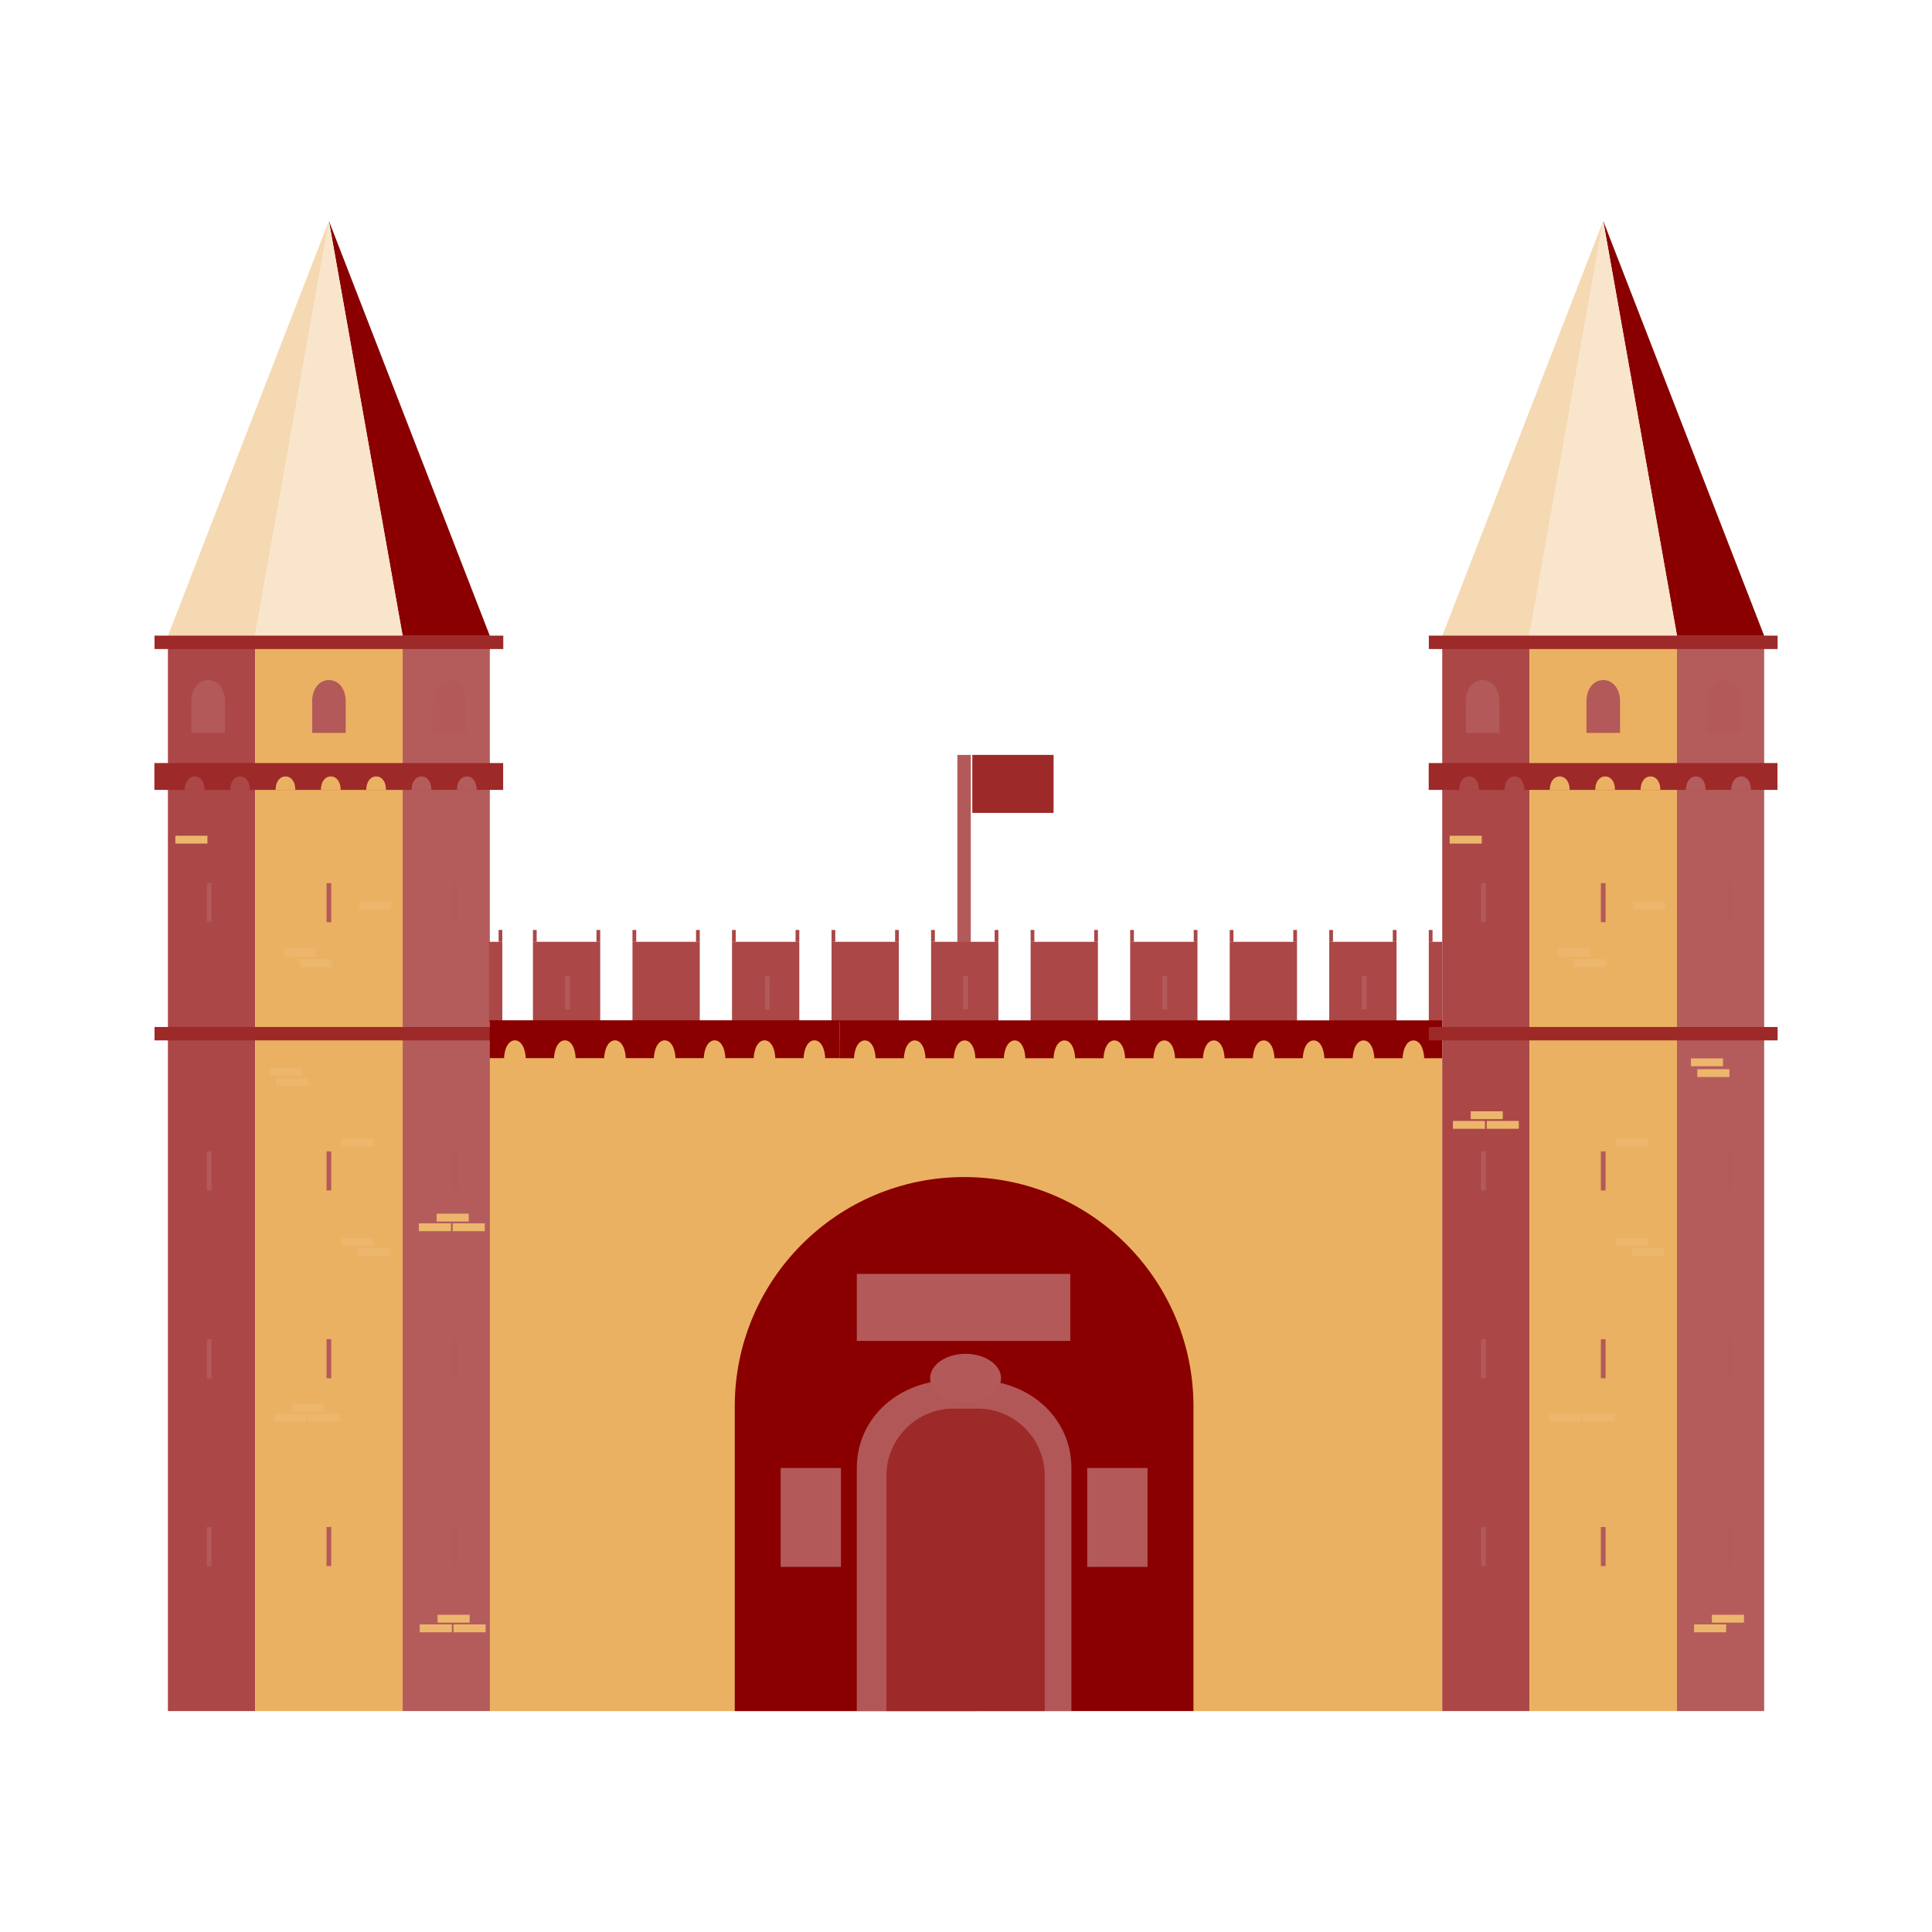
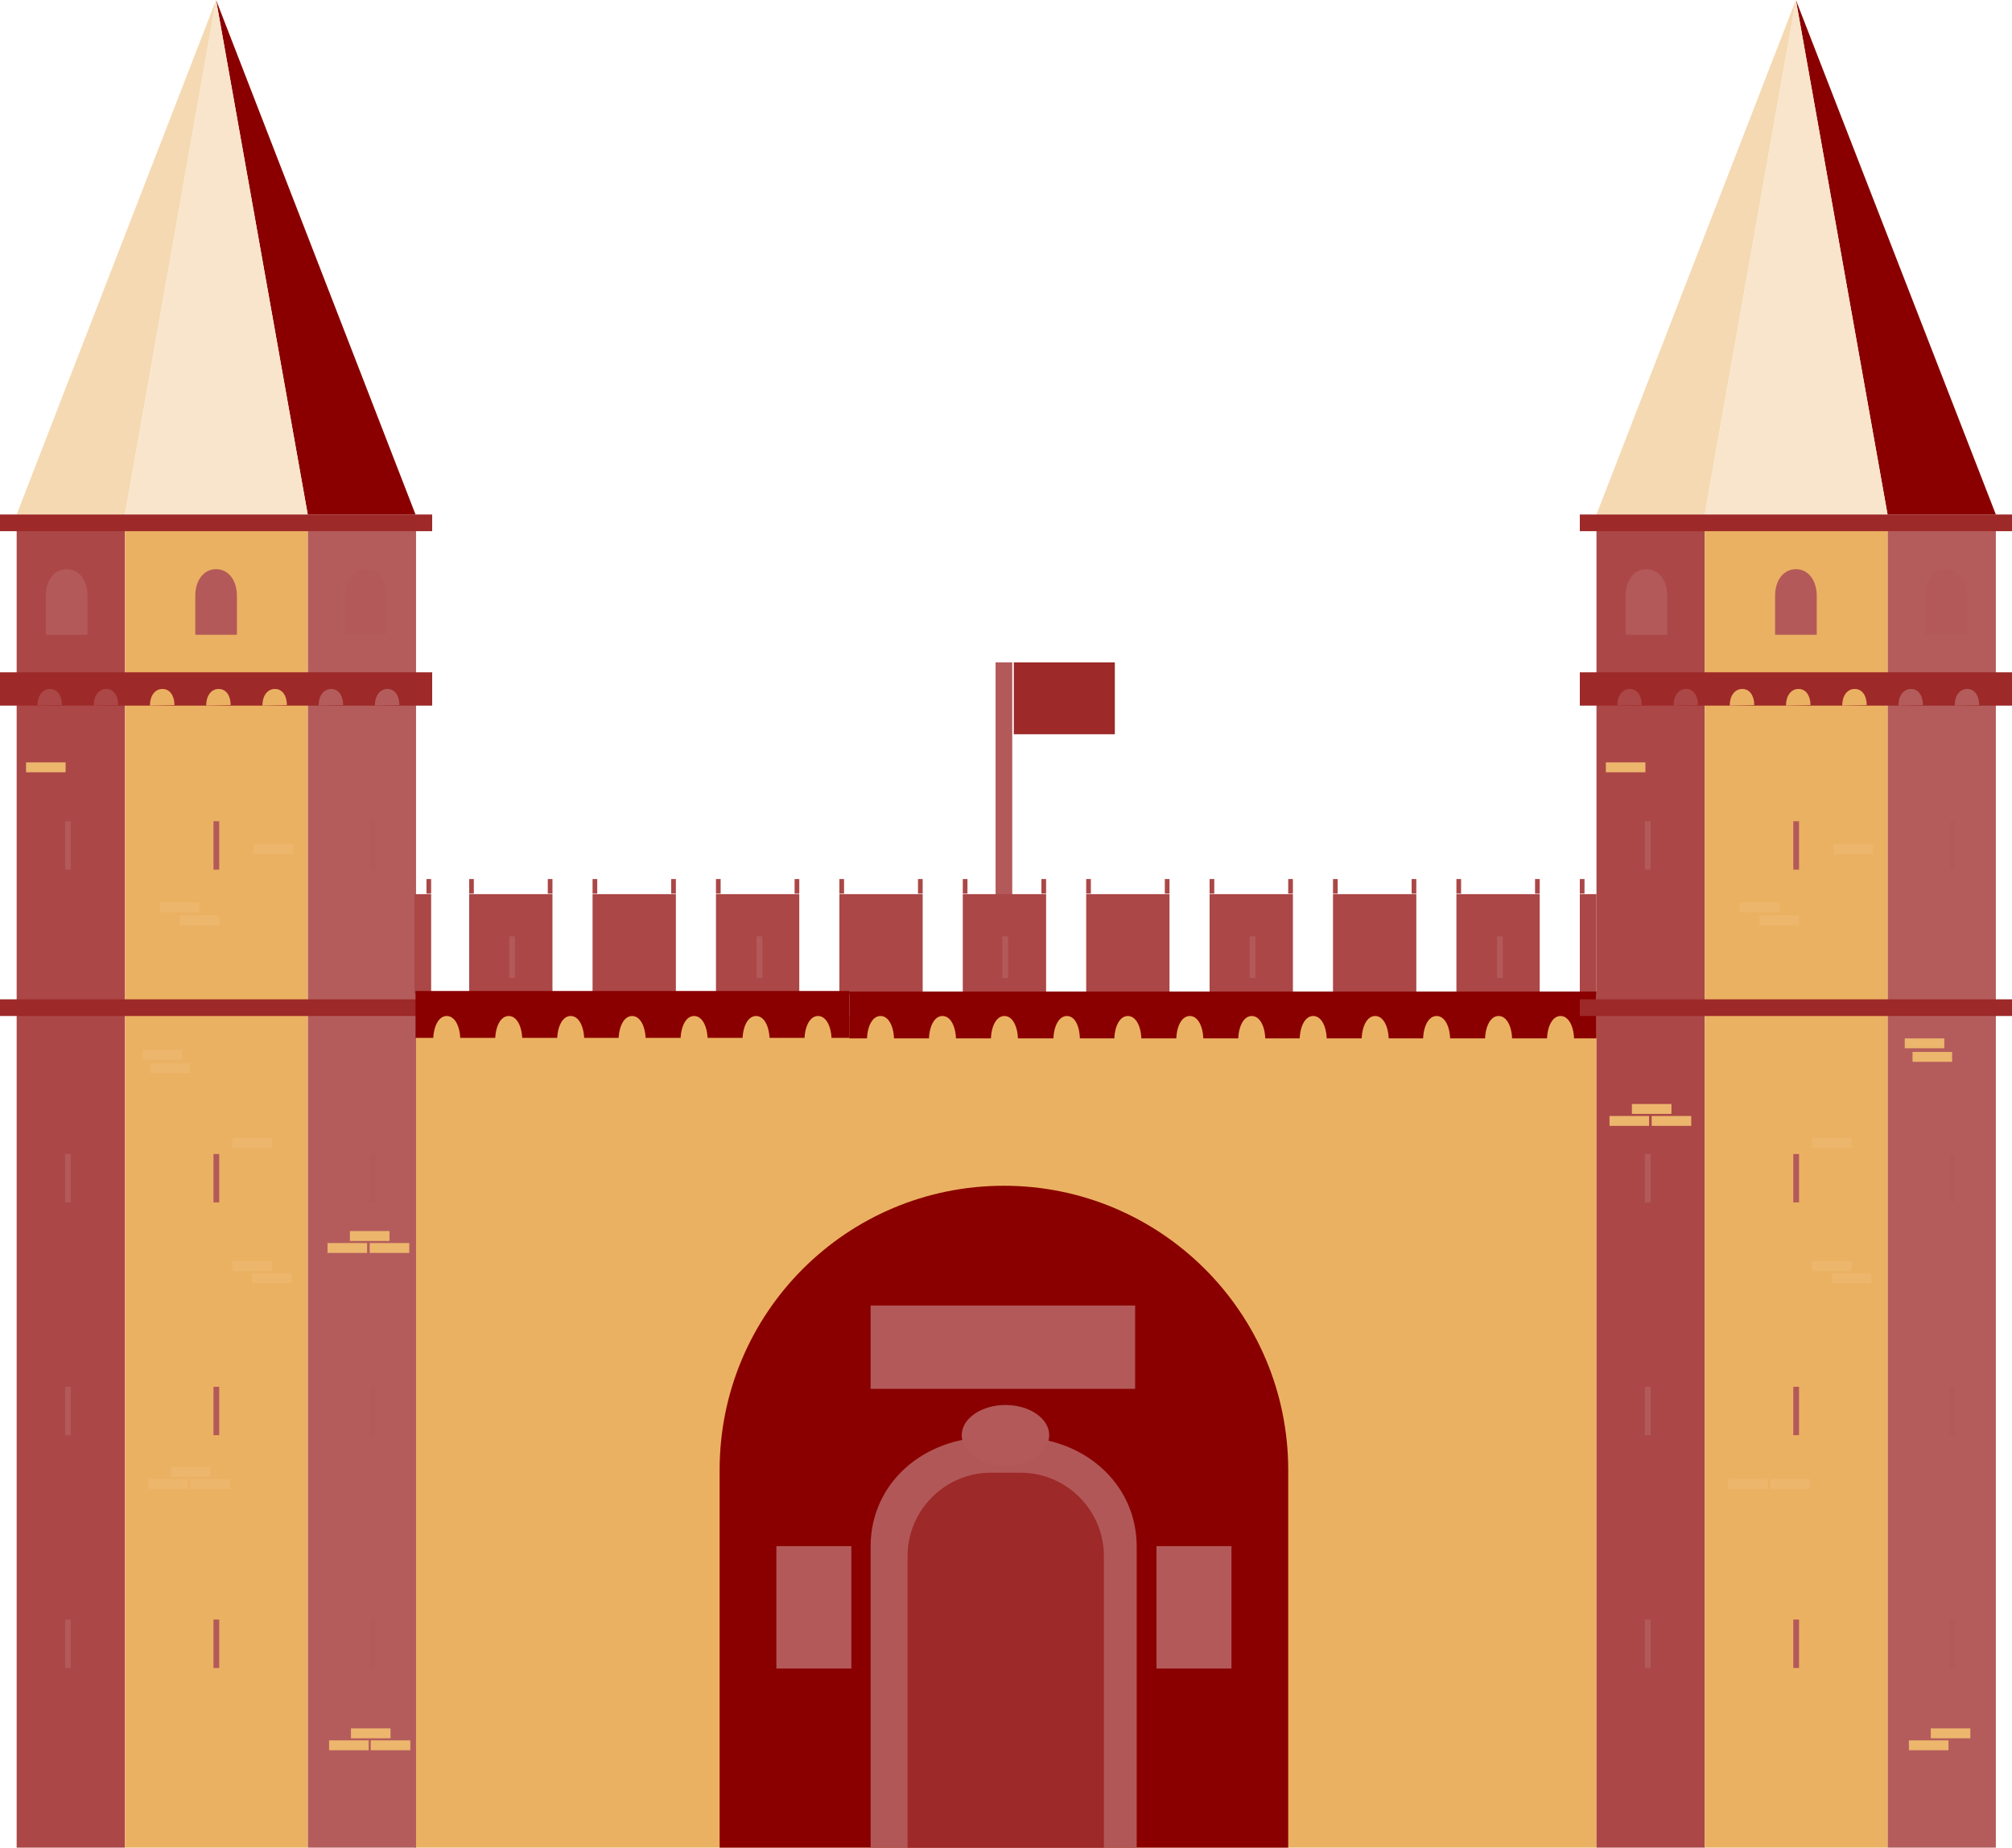
- <svg xmlns="http://www.w3.org/2000/svg" id="Layer_1" data-name="Layer 1" viewBox="0 0 460 460">
-   <defs>
-     <style>.cls-1{fill:#b35959;}.cls-2{fill:#ebb162;}.cls-3{fill:#ab4747;}.cls-4{fill:#b45c5c;}.cls-5{fill:#9d2929;}.cls-6{fill:#f5d9b2;}.cls-7{fill:#8a0000;}.cls-8{fill:#f8e5cb;}.cls-9{fill:#b25757;}.cls-10{fill:#ecb66d;}</style>
-   </defs>
-   <rect class="cls-1" x="227.95" y="179.74" width="3.19" height="56.69" />
-   <rect class="cls-2" x="116.41" y="247.72" width="226.99" height="159.69" />
-   <rect class="cls-3" x="39.98" y="151.9" width="20.76" height="255.5" />
-   <rect class="cls-4" x="95.87" y="151.9" width="20.76" height="255.5" />
-   <rect class="cls-2" x="60.74" y="151.9" width="35.13" height="255.5" />
-   <rect class="cls-5" x="36.79" y="244.52" width="83.04" height="3.19" />
-   <polygon class="cls-6" points="39.98 151.4 78.31 52.59 60.74 151.4 39.98 151.4" />
-   <polygon class="cls-7" points="116.63 151.4 78.31 52.59 95.87 151.4 116.63 151.4" />
-   <polygon class="cls-8" points="60.74 151.4 95.87 151.4 78.31 52.59 60.74 151.4" />
-   <rect class="cls-5" x="36.79" y="151.34" width="83.04" height="3.19" />
-   <path class="cls-1" d="M74.32,174.51V167c0-2.8,1.54-5.08,4-5.08s4,2.28,4,5.08v7.5Z" />
-   <path class="cls-1" d="M103.06,174.51V167c0-2.8,1.54-5.08,4-5.08s4,2.28,4,5.08v7.5Z" />
-   <rect class="cls-5" x="36.76" y="181.68" width="83.04" height="6.39" />
-   <path class="cls-3" d="M48.72,188v.06H44V188c0-1.72.89-3.13,2.36-3.13S48.72,186.28,48.72,188Z" />
-   <path class="cls-3" d="M59.51,188v.06H54.82V188c0-1.72.89-3.13,2.36-3.13S59.51,186.28,59.51,188Z" />
-   <path class="cls-2" d="M70.31,188v.06H65.62V188c0-1.72.89-3.13,2.36-3.13S70.31,186.28,70.31,188Z" />
-   <path class="cls-2" d="M81.11,188v.06H76.41V188c0-1.72.89-3.13,2.36-3.13S81.11,186.28,81.11,188Z" />
-   <path class="cls-2" d="M91.9,188v.06H87.21V188c0-1.72.89-3.13,2.36-3.13S91.9,186.28,91.9,188Z" />
-   <path class="cls-4" d="M102.7,188v.06H98V188c0-1.72.89-3.13,2.36-3.13S102.7,186.28,102.7,188Z" />
-   <path class="cls-4" d="M113.49,188v.06H108.8V188c0-1.72.89-3.13,2.36-3.13S113.49,186.28,113.49,188Z" />
-   <path class="cls-1" d="M45.57,174.51V167c0-2.8,1.54-5.08,4-5.08s4,2.28,4,5.08v7.5Z" />
-   <rect class="cls-1" x="107.78" y="210.27" width="1.12" height="9.3" />
-   <rect class="cls-1" x="77.75" y="210.27" width="1.12" height="9.3" />
-   <rect class="cls-1" x="49.24" y="210.27" width="1.12" height="9.3" />
-   <rect class="cls-1" x="107.78" y="274.14" width="1.12" height="9.3" />
-   <rect class="cls-1" x="77.75" y="274.14" width="1.12" height="9.3" />
-   <rect class="cls-1" x="49.24" y="274.14" width="1.12" height="9.3" />
-   <rect class="cls-1" x="107.78" y="318.86" width="1.12" height="9.3" />
-   <rect class="cls-1" x="77.75" y="318.86" width="1.12" height="9.3" />
-   <rect class="cls-1" x="49.24" y="318.86" width="1.12" height="9.3" />
-   <rect class="cls-1" x="107.78" y="363.57" width="1.12" height="9.3" />
-   <rect class="cls-1" x="77.75" y="363.57" width="1.12" height="9.3" />
-   <rect class="cls-1" x="49.24" y="363.57" width="1.12" height="9.3" />
-   <rect class="cls-3" x="116.4" y="224.24" width="3.2" height="19.16" />
-   <rect class="cls-3" x="126.89" y="224.24" width="16.02" height="19.16" />
-   <rect class="cls-3" x="150.59" y="224.24" width="16.02" height="19.16" />
-   <rect class="cls-3" x="174.29" y="224.24" width="16.02" height="19.16" />
-   <rect class="cls-3" x="197.99" y="224.24" width="16.02" height="19.16" />
-   <rect class="cls-3" x="221.69" y="224.24" width="16.02" height="19.16" />
-   <rect class="cls-3" x="245.39" y="224.24" width="16.02" height="19.16" />
-   <rect class="cls-3" x="269.09" y="224.24" width="16.02" height="19.16" />
-   <rect class="cls-3" x="292.79" y="224.24" width="16.02" height="19.16" />
-   <rect class="cls-3" x="316.49" y="224.24" width="16.02" height="19.16" />
-   <rect class="cls-3" x="340.19" y="224.24" width="3.2" height="19.16" />
-   <rect class="cls-3" x="126.89" y="221.42" width="0.89" height="2.83" />
-   <rect class="cls-3" x="118.71" y="221.41" width="0.89" height="2.83" />
-   <rect class="cls-3" x="142.02" y="221.42" width="0.89" height="2.83" />
-   <rect class="cls-3" x="150.59" y="221.42" width="0.89" height="2.83" />
-   <rect class="cls-3" x="165.72" y="221.42" width="0.89" height="2.83" />
-   <rect class="cls-3" x="174.29" y="221.42" width="0.89" height="2.83" />
-   <rect class="cls-3" x="189.42" y="221.42" width="0.89" height="2.83" />
-   <rect class="cls-3" x="197.99" y="221.42" width="0.89" height="2.83" />
-   <rect class="cls-3" x="213.12" y="221.42" width="0.89" height="2.83" />
-   <rect class="cls-3" x="221.69" y="221.42" width="0.89" height="2.83" />
-   <rect class="cls-3" x="236.82" y="221.42" width="0.89" height="2.83" />
-   <rect class="cls-3" x="245.39" y="221.42" width="0.89" height="2.83" />
-   <rect class="cls-3" x="260.52" y="221.42" width="0.89" height="2.83" />
-   <rect class="cls-3" x="269.09" y="221.42" width="0.89" height="2.83" />
-   <rect class="cls-3" x="284.22" y="221.42" width="0.89" height="2.83" />
-   <rect class="cls-3" x="292.79" y="221.42" width="0.89" height="2.83" />
-   <rect class="cls-3" x="307.92" y="221.42" width="0.89" height="2.83" />
-   <rect class="cls-3" x="316.49" y="221.42" width="0.89" height="2.83" />
-   <rect class="cls-3" x="331.62" y="221.42" width="0.89" height="2.83" />
-   <rect class="cls-3" x="340.19" y="221.42" width="0.89" height="2.83" />
-   <rect class="cls-7" x="116.61" y="242.92" width="83.3" height="9.02" />
-   <path class="cls-2" d="M125.19,252.38v.1H120v-.1c0-2.58,1-4.68,2.6-4.68S125.19,249.8,125.19,252.38Z" />
-   <path class="cls-2" d="M137.07,252.38v.1h-5.17v-.1c0-2.58,1-4.68,2.6-4.68S137.07,249.8,137.07,252.38Z" />
-   <path class="cls-2" d="M149,252.38v.1h-5.17v-.1c0-2.58,1-4.68,2.6-4.68S149,249.8,149,252.38Z" />
-   <path class="cls-2" d="M160.84,252.38v.1h-5.17v-.1c0-2.58,1-4.68,2.6-4.68S160.84,249.8,160.84,252.38Z" />
-   <path class="cls-2" d="M172.72,252.38v.1h-5.17v-.1c0-2.58,1-4.68,2.6-4.68S172.72,249.8,172.72,252.38Z" />
-   <path class="cls-2" d="M184.61,252.38v.1h-5.17v-.1c0-2.58,1-4.68,2.6-4.68S184.61,249.8,184.61,252.38Z" />
-   <path class="cls-2" d="M196.49,252.38v.1h-5.17v-.1c0-2.58,1-4.68,2.6-4.68S196.49,249.8,196.49,252.38Z" />
-   <rect class="cls-7" x="199.9" y="242.94" width="83.3" height="9.02" />
-   <path class="cls-2" d="M208.49,252.4v.1h-5.17v-.1c0-2.58,1-4.68,2.6-4.68S208.49,249.82,208.49,252.4Z" />
-   <path class="cls-2" d="M220.37,252.4v.1H215.2v-.1c0-2.58,1-4.68,2.6-4.68S220.37,249.82,220.37,252.4Z" />
-   <path class="cls-2" d="M232.25,252.4v.1h-5.17v-.1c0-2.58,1-4.68,2.6-4.68S232.25,249.82,232.25,252.4Z" />
-   <path class="cls-2" d="M244.14,252.4v.1H239v-.1c0-2.58,1-4.68,2.6-4.68S244.14,249.82,244.14,252.4Z" />
-   <path class="cls-2" d="M256,252.4v.1h-5.17v-.1c0-2.58,1-4.68,2.6-4.68S256,249.82,256,252.4Z" />
-   <path class="cls-2" d="M267.9,252.4v.1h-5.17v-.1c0-2.58,1-4.68,2.6-4.68S267.9,249.82,267.9,252.4Z" />
-   <path class="cls-2" d="M279.79,252.4v.1h-5.17v-.1c0-2.58,1-4.68,2.6-4.68S279.79,249.82,279.79,252.4Z" />
-   <rect class="cls-7" x="282.99" y="242.94" width="60.4" height="9.02" />
-   <path class="cls-2" d="M291.58,252.4v.1h-5.17v-.1c0-2.58,1-4.68,2.6-4.68S291.58,249.82,291.58,252.4Z" />
-   <path class="cls-2" d="M303.46,252.4v.1h-5.17v-.1c0-2.58,1-4.68,2.6-4.68S303.46,249.82,303.46,252.4Z" />
-   <path class="cls-2" d="M315.34,252.4v.1h-5.17v-.1c0-2.58,1-4.68,2.6-4.68S315.34,249.82,315.34,252.4Z" />
-   <path class="cls-2" d="M327.23,252.4v.1h-5.17v-.1c0-2.58,1-4.68,2.6-4.68S327.23,249.82,327.23,252.4Z" />
-   <path class="cls-2" d="M339.11,252.4v.1h-5.17v-.1c0-2.58,1-4.68,2.6-4.68S339.11,249.82,339.11,252.4Z" />
-   <rect class="cls-1" x="134.57" y="232.34" width="1.13" height="8.01" />
-   <rect class="cls-1" x="182.13" y="232.42" width="1.13" height="8.01" />
-   <rect class="cls-1" x="229.34" y="232.34" width="1.13" height="8.01" />
-   <rect class="cls-1" x="276.77" y="232.34" width="1.13" height="8.01" />
-   <rect class="cls-1" x="324.29" y="232.34" width="1.13" height="8.01" />
-   <rect class="cls-5" x="231.5" y="179.74" width="19.35" height="13.81" />
-   <path class="cls-7" d="M284.16,407.39V334.86a54.61,54.61,0,0,0-109.22,0v72.54Z" />
-   <path class="cls-9" d="M255.1,407.39V349.6c0-12.33-10.38-21-22.71-21h-5.68c-12.33,0-22.71,8.64-22.71,21v57.79Z" />
-   <path class="cls-5" d="M248.75,407.39c0-.08,0-.16,0-.24V351.38a16,16,0,0,0-16-16h-5.7a16,16,0,0,0-16,16v55.77c0,.08,0,.16,0,.24Z" />
-   <rect class="cls-1" x="185.87" y="349.53" width="14.36" height="23.54" />
-   <rect class="cls-1" x="258.86" y="349.53" width="14.36" height="23.54" />
-   <rect class="cls-1" x="204" y="303.31" width="50.83" height="15.95" />
-   <ellipse class="cls-1" cx="229.9" cy="328.15" rx="8.44" ry="5.81" />
-   <rect class="cls-10" x="41.75" y="198.99" width="7.64" height="1.87" />
-   <rect class="cls-10" x="67.51" y="225.9" width="7.64" height="1.87" />
-   <rect class="cls-10" x="71.33" y="228.38" width="7.64" height="1.87" />
-   <rect class="cls-10" x="85.47" y="214.64" width="7.64" height="1.87" />
-   <rect class="cls-10" x="99.72" y="291.27" width="7.64" height="1.87" />
-   <rect class="cls-10" x="107.78" y="291.27" width="7.64" height="1.87" />
-   <rect class="cls-10" x="103.96" y="288.97" width="7.64" height="1.87" />
-   <rect class="cls-10" x="65.32" y="336.56" width="7.64" height="1.87" />
-   <rect class="cls-10" x="73.38" y="336.56" width="7.64" height="1.87" />
-   <rect class="cls-10" x="69.56" y="334.26" width="7.64" height="1.87" />
-   <rect class="cls-10" x="99.94" y="386.77" width="7.64" height="1.87" />
-   <rect class="cls-10" x="107.99" y="386.77" width="7.64" height="1.87" />
-   <rect class="cls-10" x="104.18" y="384.47" width="7.64" height="1.87" />
-   <rect class="cls-10" x="85.17" y="297.1" width="7.64" height="1.87" />
-   <rect class="cls-10" x="81.35" y="294.8" width="7.64" height="1.87" />
-   <rect class="cls-10" x="81.35" y="271.1" width="7.64" height="1.87" />
-   <rect class="cls-10" x="64.22" y="254.22" width="7.64" height="1.87" />
-   <rect class="cls-10" x="65.74" y="256.77" width="7.64" height="1.87" />
-   <rect class="cls-3" x="343.39" y="151.9" width="20.76" height="255.5" />
-   <rect class="cls-4" x="399.28" y="151.9" width="20.76" height="255.5" />
-   <rect class="cls-2" x="364.15" y="151.9" width="35.13" height="255.5" />
-   <rect class="cls-5" x="340.2" y="244.52" width="83.04" height="3.19" />
-   <polygon class="cls-6" points="343.39 151.4 381.72 52.59 364.15 151.4 343.39 151.4" />
-   <polygon class="cls-7" points="420.05 151.4 381.72 52.59 399.29 151.4 420.05 151.4" />
-   <polygon class="cls-8" points="364.15 151.4 399.29 151.4 381.72 52.59 364.15 151.4" />
-   <rect class="cls-5" x="340.2" y="151.34" width="83.04" height="3.19" />
-   <path class="cls-1" d="M377.73,174.51V167c0-2.8,1.54-5.08,4-5.08s4,2.28,4,5.08v7.5Z" />
-   <path class="cls-1" d="M406.47,174.51V167c0-2.8,1.54-5.08,4-5.08s4,2.28,4,5.08v7.5Z" />
-   <rect class="cls-5" x="340.17" y="181.68" width="83.04" height="6.39" />
-   <path class="cls-3" d="M352.13,188v.06h-4.69V188c0-1.72.89-3.13,2.36-3.13S352.13,186.28,352.13,188Z" />
-   <path class="cls-3" d="M362.93,188v.06h-4.69V188c0-1.72.89-3.13,2.36-3.13S362.93,186.28,362.93,188Z" />
-   <path class="cls-2" d="M373.72,188v.06H369V188c0-1.72.89-3.13,2.36-3.13S373.72,186.28,373.72,188Z" />
-   <path class="cls-2" d="M384.52,188v.06h-4.69V188c0-1.72.89-3.13,2.36-3.13S384.52,186.28,384.52,188Z" />
-   <path class="cls-2" d="M395.31,188v.06h-4.69V188c0-1.72.89-3.13,2.36-3.13S395.31,186.28,395.31,188Z" />
-   <path class="cls-4" d="M406.11,188v.06h-4.69V188c0-1.72.89-3.13,2.36-3.13S406.11,186.28,406.11,188Z" />
-   <path class="cls-4" d="M416.9,188v.06h-4.69V188c0-1.72.89-3.13,2.36-3.13S416.9,186.28,416.9,188Z" />
-   <path class="cls-1" d="M349,174.51V167c0-2.8,1.54-5.08,4-5.08s4,2.28,4,5.08v7.5Z" />
-   <rect class="cls-1" x="411.19" y="210.27" width="1.12" height="9.3" />
-   <rect class="cls-1" x="381.16" y="210.27" width="1.12" height="9.3" />
-   <rect class="cls-1" x="352.65" y="210.27" width="1.12" height="9.3" />
-   <rect class="cls-1" x="411.19" y="274.14" width="1.12" height="9.3" />
-   <rect class="cls-1" x="381.16" y="274.14" width="1.12" height="9.3" />
-   <rect class="cls-1" x="352.65" y="274.14" width="1.12" height="9.3" />
-   <rect class="cls-1" x="411.19" y="318.86" width="1.12" height="9.3" />
-   <rect class="cls-1" x="381.16" y="318.86" width="1.12" height="9.3" />
-   <rect class="cls-1" x="352.65" y="318.86" width="1.12" height="9.3" />
-   <rect class="cls-1" x="411.19" y="363.57" width="1.12" height="9.3" />
-   <rect class="cls-1" x="381.16" y="363.57" width="1.12" height="9.3" />
-   <rect class="cls-1" x="352.65" y="363.57" width="1.12" height="9.3" />
-   <rect class="cls-10" x="345.16" y="198.99" width="7.64" height="1.87" />
-   <rect class="cls-10" x="370.92" y="225.9" width="7.64" height="1.87" />
-   <rect class="cls-10" x="374.74" y="228.38" width="7.64" height="1.87" />
-   <rect class="cls-10" x="388.89" y="214.64" width="7.64" height="1.87" />
-   <rect class="cls-10" x="345.93" y="266.89" width="7.64" height="1.87" />
-   <rect class="cls-10" x="353.98" y="266.89" width="7.64" height="1.87" />
-   <rect class="cls-10" x="350.17" y="264.59" width="7.64" height="1.87" />
-   <rect class="cls-10" x="368.73" y="336.56" width="7.64" height="1.87" />
-   <rect class="cls-10" x="376.79" y="336.56" width="7.64" height="1.87" />
-   <rect class="cls-10" x="403.35" y="386.77" width="7.64" height="1.87" />
-   <rect class="cls-10" x="407.59" y="384.47" width="7.64" height="1.87" />
-   <rect class="cls-10" x="388.58" y="297.1" width="7.64" height="1.87" />
-   <rect class="cls-10" x="384.76" y="294.8" width="7.64" height="1.87" />
-   <rect class="cls-10" x="384.76" y="271.1" width="7.64" height="1.87" />
-   <rect class="cls-10" x="402.6" y="252" width="7.64" height="1.87" />
-   <rect class="cls-10" x="404.12" y="254.56" width="7.64" height="1.87" />
+ <svg xmlns="http://www.w3.org/2000/svg" version="1.1" id="Layer_1" x="0px" y="0px" viewBox="0 0 386.4 354.8" style="enable-background:new 0 0 386.4 354.8;" xml:space="preserve">
+   <style type="text/css">
+ 	.st0{fill:#B35959;}
+ 	.st1{fill:#EBB162;}
+ 	.st2{fill:#AB4747;}
+ 	.st3{fill:#B45C5C;}
+ 	.st4{fill:#9D2929;}
+ 	.st5{fill:#F5D9B2;}
+ 	.st6{fill:#8A0000;}
+ 	.st7{fill:#F8E5CB;}
+ 	.st8{fill:#B25757;}
+ 	.st9{fill:#ECB66D;}
+ </style>
+   <rect x="191.2" y="127.2" class="st0" width="3.2" height="56.7" />
+   <rect x="79.6" y="195.1" class="st1" width="227" height="159.7" />
+   <rect x="3.2" y="99.3" class="st2" width="20.8" height="255.5" />
+   <rect x="59.1" y="99.3" class="st3" width="20.8" height="255.5" />
+   <rect x="24" y="99.3" class="st1" width="35.1" height="255.5" />
+   <rect y="191.9" class="st4" width="83" height="3.2" />
+   <polygon class="st5" points="3.2,98.8 41.5,0 24,98.8 " />
+   <polygon class="st6" points="79.8,98.8 41.5,0 59.1,98.8 " />
+   <polygon class="st7" points="24,98.8 59.1,98.8 41.5,0 " />
+   <rect y="98.8" class="st4" width="83" height="3.2" />
+   <path class="st0" d="M37.5,121.9v-7.5c0-2.8,1.5-5.1,4-5.1s4,2.3,4,5.1v7.5L37.5,121.9z" />
+   <path class="st0" d="M66.3,121.9v-7.5c0-2.8,1.5-5.1,4-5.1s4,2.3,4,5.1v7.5L66.3,121.9z" />
+   <rect x="0" y="129.1" class="st4" width="83" height="6.4" />
+   <path class="st2" d="M11.9,135.4L11.9,135.4l-4.7,0.1v-0.1c0-1.7,0.9-3.1,2.4-3.1S11.9,133.7,11.9,135.4z" />
+   <path class="st2" d="M22.7,135.4L22.7,135.4l-4.7,0.1v-0.1c0-1.7,0.9-3.1,2.4-3.1S22.7,133.7,22.7,135.4z" />
+   <path class="st1" d="M33.5,135.4L33.5,135.4l-4.7,0.1v-0.1c0-1.7,0.9-3.1,2.4-3.1S33.5,133.7,33.5,135.4z" />
+   <path class="st1" d="M44.3,135.4L44.3,135.4l-4.7,0.1v-0.1c0-1.7,0.9-3.1,2.4-3.1S44.3,133.7,44.3,135.4z" />
+   <path class="st1" d="M55.1,135.4L55.1,135.4l-4.7,0.1v-0.1c0-1.7,0.9-3.1,2.4-3.1S55.1,133.7,55.1,135.4z" />
+   <path class="st3" d="M65.9,135.4L65.9,135.4l-4.7,0.1v-0.1c0-1.7,0.9-3.1,2.4-3.1S65.9,133.7,65.9,135.4z" />
+   <path class="st3" d="M76.7,135.4L76.7,135.4l-4.7,0.1v-0.1c0-1.7,0.9-3.1,2.4-3.1S76.7,133.7,76.7,135.4z" />
+   <path class="st0" d="M8.8,121.9v-7.5c0-2.8,1.5-5.1,4-5.1s4,2.3,4,5.1v7.5L8.8,121.9z" />
+   <rect x="71" y="157.7" class="st0" width="1.1" height="9.3" />
+   <rect x="41" y="157.7" class="st0" width="1.1" height="9.3" />
+   <rect x="12.5" y="157.7" class="st0" width="1.1" height="9.3" />
+   <rect x="71" y="221.6" class="st0" width="1.1" height="9.3" />
+   <rect x="41" y="221.6" class="st0" width="1.1" height="9.3" />
+   <rect x="12.5" y="221.6" class="st0" width="1.1" height="9.3" />
+   <rect x="71" y="266.3" class="st0" width="1.1" height="9.3" />
+   <rect x="41" y="266.3" class="st0" width="1.1" height="9.3" />
+   <rect x="12.5" y="266.3" class="st0" width="1.1" height="9.3" />
+   <rect x="71" y="311" class="st0" width="1.1" height="9.3" />
+   <rect x="41" y="311" class="st0" width="1.1" height="9.3" />
+   <rect x="12.5" y="311" class="st0" width="1.1" height="9.3" />
+   <rect x="79.6" y="171.7" class="st2" width="3.2" height="19.2" />
+   <rect x="90.1" y="171.7" class="st2" width="16" height="19.2" />
+   <rect x="113.8" y="171.7" class="st2" width="16" height="19.2" />
+   <rect x="137.5" y="171.7" class="st2" width="16" height="19.2" />
+   <rect x="161.2" y="171.7" class="st2" width="16" height="19.2" />
+   <rect x="184.9" y="171.7" class="st2" width="16" height="19.2" />
+   <rect x="208.6" y="171.7" class="st2" width="16" height="19.2" />
+   <rect x="232.3" y="171.7" class="st2" width="16" height="19.2" />
+   <rect x="256" y="171.7" class="st2" width="16" height="19.2" />
+   <rect x="279.7" y="171.7" class="st2" width="16" height="19.2" />
+   <rect x="303.4" y="171.7" class="st2" width="3.2" height="19.2" />
+   <rect x="90.1" y="168.8" class="st2" width="0.9" height="2.8" />
+   <rect x="81.9" y="168.8" class="st2" width="0.9" height="2.8" />
+   <rect x="105.2" y="168.8" class="st2" width="0.9" height="2.8" />
+   <rect x="113.8" y="168.8" class="st2" width="0.9" height="2.8" />
+   <rect x="128.9" y="168.8" class="st2" width="0.9" height="2.8" />
+   <rect x="137.5" y="168.8" class="st2" width="0.9" height="2.8" />
+   <rect x="152.6" y="168.8" class="st2" width="0.9" height="2.8" />
+   <rect x="161.2" y="168.8" class="st2" width="0.9" height="2.8" />
+   <rect x="176.3" y="168.8" class="st2" width="0.9" height="2.8" />
+   <rect x="184.9" y="168.8" class="st2" width="0.9" height="2.8" />
+   <rect x="200" y="168.8" class="st2" width="0.9" height="2.8" />
+   <rect x="208.6" y="168.8" class="st2" width="0.9" height="2.8" />
+   <rect x="223.7" y="168.8" class="st2" width="0.9" height="2.8" />
+   <rect x="232.3" y="168.8" class="st2" width="0.9" height="2.8" />
+   <rect x="247.4" y="168.8" class="st2" width="0.9" height="2.8" />
+   <rect x="256" y="168.8" class="st2" width="0.9" height="2.8" />
+   <rect x="271.1" y="168.8" class="st2" width="0.9" height="2.8" />
+   <rect x="279.7" y="168.8" class="st2" width="0.9" height="2.8" />
+   <rect x="294.8" y="168.8" class="st2" width="0.9" height="2.8" />
+   <rect x="303.4" y="168.8" class="st2" width="0.9" height="2.8" />
+   <rect x="79.8" y="190.3" class="st6" width="83.3" height="9" />
+   <path class="st1" d="M88.4,199.8v0.1h-5.2v-0.1c0-2.6,1-4.7,2.6-4.7S88.4,197.2,88.4,199.8z" />
+   <path class="st1" d="M100.3,199.8v0.1h-5.2v-0.1c0-2.6,1-4.7,2.6-4.7S100.3,197.2,100.3,199.8z" />
+   <path class="st1" d="M112.2,199.8v0.1H107v-0.1c0-2.6,1-4.7,2.6-4.7S112.2,197.2,112.2,199.8z" />
+   <path class="st1" d="M124,199.8v0.1h-5.2v-0.1c0-2.6,1-4.7,2.6-4.7S124,197.2,124,199.8z" />
+   <path class="st1" d="M135.9,199.8v0.1h-5.2v-0.1c0-2.6,1-4.7,2.6-4.7S135.9,197.2,135.9,199.8z" />
+   <path class="st1" d="M147.8,199.8v0.1h-5.2v-0.1c0-2.6,1-4.7,2.6-4.7S147.8,197.2,147.8,199.8z" />
+   <path class="st1" d="M159.7,199.8v0.1h-5.2v-0.1c0-2.6,1-4.7,2.6-4.7S159.7,197.2,159.7,199.8z" />
+   <rect x="163.1" y="190.4" class="st6" width="83.3" height="9" />
+   <path class="st1" d="M171.7,199.8v0.1h-5.2v-0.1c0-2.6,1-4.7,2.6-4.7S171.7,197.2,171.7,199.8z" />
+   <path class="st1" d="M183.6,199.8v0.1h-5.2v-0.1c0-2.6,1-4.7,2.6-4.7S183.6,197.2,183.6,199.8z" />
+   <path class="st1" d="M195.5,199.8v0.1h-5.2v-0.1c0-2.6,1-4.7,2.6-4.7S195.5,197.2,195.5,199.8z" />
+   <path class="st1" d="M207.4,199.8v0.1h-5.1v-0.1c0-2.6,1-4.7,2.6-4.7S207.4,197.2,207.4,199.8z" />
+   <path class="st1" d="M219.2,199.8v0.1H214v-0.1c0-2.6,1-4.7,2.6-4.7S219.2,197.2,219.2,199.8z" />
+   <path class="st1" d="M231.1,199.8v0.1h-5.2v-0.1c0-2.6,1-4.7,2.6-4.7S231.1,197.2,231.1,199.8z" />
+   <path class="st1" d="M243,199.8v0.1h-5.2v-0.1c0-2.6,1-4.7,2.6-4.7S243,197.2,243,199.8z" />
+   <rect x="246.2" y="190.4" class="st6" width="60.4" height="9" />
+   <path class="st1" d="M254.8,199.8v0.1h-5.2v-0.1c0-2.6,1-4.7,2.6-4.7S254.8,197.2,254.8,199.8z" />
+   <path class="st1" d="M266.7,199.8v0.1h-5.2v-0.1c0-2.6,1-4.7,2.6-4.7S266.7,197.2,266.7,199.8z" />
+   <path class="st1" d="M278.5,199.8v0.1h-5.2v-0.1c0-2.6,1-4.7,2.6-4.7S278.5,197.2,278.5,199.8z" />
+   <path class="st1" d="M290.4,199.8v0.1h-5.2v-0.1c0-2.6,1-4.7,2.6-4.7S290.4,197.2,290.4,199.8z" />
+   <path class="st1" d="M302.3,199.8v0.1h-5.2v-0.1c0-2.6,1-4.7,2.6-4.7S302.3,197.2,302.3,199.8z" />
+   <rect x="97.8" y="179.8" class="st0" width="1.1" height="8" />
+   <rect x="145.3" y="179.8" class="st0" width="1.1" height="8" />
+   <rect x="192.5" y="179.8" class="st0" width="1.1" height="8" />
+   <rect x="240" y="179.8" class="st0" width="1.1" height="8" />
+   <rect x="287.5" y="179.8" class="st0" width="1.1" height="8" />
+   <rect x="194.7" y="127.2" class="st4" width="19.4" height="13.8" />
+   <path class="st6" d="M247.4,354.8v-72.5c0-30.2-24.5-54.6-54.6-54.6c-30.2,0-54.6,24.4-54.6,54.6v72.5L247.4,354.8z" />
+   <path class="st8" d="M218.3,354.8V297c0-12.3-10.4-21-22.7-21h-5.7c-12.3,0-22.7,8.6-22.7,21v57.8H218.3z" />
+   <path class="st4" d="M212,354.8c0-0.1,0-0.2,0-0.2v-55.8c0-8.8-7.2-16-16-16h-5.7c-8.8,0-16,7.2-16,16v55.8c0,0.1,0,0.2,0,0.2  L212,354.8z" />
+   <rect x="149.1" y="296.9" class="st0" width="14.4" height="23.5" />
+   <rect x="222.1" y="296.9" class="st0" width="14.4" height="23.5" />
+   <rect x="167.2" y="250.7" class="st0" width="50.8" height="16" />
+   <ellipse class="st0" cx="193.1" cy="275.6" rx="8.4" ry="5.8" />
+   <rect x="5" y="146.4" class="st9" width="7.6" height="1.9" />
+   <rect x="30.7" y="173.3" class="st9" width="7.6" height="1.9" />
+   <rect x="34.5" y="175.8" class="st9" width="7.6" height="1.9" />
+   <rect x="48.7" y="162.1" class="st9" width="7.6" height="1.9" />
+   <rect x="62.9" y="238.7" class="st9" width="7.6" height="1.9" />
+   <rect x="71" y="238.7" class="st9" width="7.6" height="1.9" />
+   <rect x="67.2" y="236.4" class="st9" width="7.6" height="1.9" />
+   <rect x="28.5" y="284" class="st9" width="7.6" height="1.9" />
+   <rect x="36.6" y="284" class="st9" width="7.6" height="1.9" />
+   <rect x="32.8" y="281.7" class="st9" width="7.6" height="1.9" />
+   <rect x="63.2" y="334.2" class="st9" width="7.6" height="1.9" />
+   <rect x="71.2" y="334.2" class="st9" width="7.6" height="1.9" />
+   <rect x="67.4" y="331.9" class="st9" width="7.6" height="1.9" />
+   <rect x="48.4" y="244.5" class="st9" width="7.6" height="1.9" />
+   <rect x="44.6" y="242.2" class="st9" width="7.6" height="1.9" />
+   <rect x="44.6" y="218.5" class="st9" width="7.6" height="1.9" />
+   <rect x="27.4" y="201.6" class="st9" width="7.6" height="1.9" />
+   <rect x="28.9" y="204.2" class="st9" width="7.6" height="1.9" />
+   <rect x="306.6" y="99.3" class="st2" width="20.8" height="255.5" />
+   <rect x="362.5" y="99.3" class="st3" width="20.8" height="255.5" />
+   <rect x="327.4" y="99.3" class="st1" width="35.1" height="255.5" />
+   <rect x="303.4" y="191.9" class="st4" width="83" height="3.2" />
+   <polygon class="st5" points="306.6,98.8 344.9,0 327.4,98.8 " />
+   <polygon class="st6" points="383.3,98.8 344.9,0 362.5,98.8 " />
+   <polygon class="st7" points="327.4,98.8 362.5,98.8 344.9,0 " />
+   <rect x="303.4" y="98.8" class="st4" width="83" height="3.2" />
+   <path class="st0" d="M340.9,121.9v-7.5c0-2.8,1.5-5.1,4-5.1s4,2.3,4,5.1v7.5L340.9,121.9z" />
+   <path class="st0" d="M369.7,121.9v-7.5c0-2.8,1.5-5.1,4-5.1s4,2.3,4,5.1v7.5L369.7,121.9z" />
+   <rect x="303.4" y="129.1" class="st4" width="83" height="6.4" />
+   <path class="st2" d="M315.3,135.4L315.3,135.4l-4.7,0.1v-0.1c0-1.7,0.9-3.1,2.4-3.1S315.3,133.7,315.3,135.4z" />
+   <path class="st2" d="M326.1,135.4L326.1,135.4l-4.7,0.1v-0.1c0-1.7,0.9-3.1,2.4-3.1S326.1,133.7,326.1,135.4z" />
+   <path class="st1" d="M336.9,135.4L336.9,135.4l-4.7,0.1v-0.1c0-1.7,0.9-3.1,2.4-3.1S336.9,133.7,336.9,135.4z" />
+   <path class="st1" d="M347.7,135.4L347.7,135.4l-4.7,0.1v-0.1c0-1.7,0.9-3.1,2.4-3.1S347.7,133.7,347.7,135.4z" />
+   <path class="st1" d="M358.5,135.4L358.5,135.4l-4.7,0.1v-0.1c0-1.7,0.9-3.1,2.4-3.1S358.5,133.7,358.5,135.4z" />
+   <path class="st3" d="M369.3,135.4L369.3,135.4l-4.7,0.1v-0.1c0-1.7,0.9-3.1,2.4-3.1S369.3,133.7,369.3,135.4z" />
+   <path class="st3" d="M380.1,135.4L380.1,135.4l-4.7,0.1v-0.1c0-1.7,0.9-3.1,2.4-3.1S380.1,133.7,380.1,135.4z" />
+   <path class="st0" d="M312.2,121.9v-7.5c0-2.8,1.5-5.1,4-5.1s4,2.3,4,5.1v7.5L312.2,121.9z" />
+   <rect x="374.4" y="157.7" class="st0" width="1.1" height="9.3" />
+   <rect x="344.4" y="157.7" class="st0" width="1.1" height="9.3" />
+   <rect x="315.9" y="157.7" class="st0" width="1.1" height="9.3" />
+   <rect x="374.4" y="221.6" class="st0" width="1.1" height="9.3" />
+   <rect x="344.4" y="221.6" class="st0" width="1.1" height="9.3" />
+   <rect x="315.9" y="221.6" class="st0" width="1.1" height="9.3" />
+   <rect x="374.4" y="266.3" class="st0" width="1.1" height="9.3" />
+   <rect x="344.4" y="266.3" class="st0" width="1.1" height="9.3" />
+   <rect x="315.9" y="266.3" class="st0" width="1.1" height="9.3" />
+   <rect x="374.4" y="311" class="st0" width="1.1" height="9.3" />
+   <rect x="344.4" y="311" class="st0" width="1.1" height="9.3" />
+   <rect x="315.9" y="311" class="st0" width="1.1" height="9.3" />
+   <rect x="308.4" y="146.4" class="st9" width="7.6" height="1.9" />
+   <rect x="334.1" y="173.3" class="st9" width="7.6" height="1.9" />
+   <rect x="337.9" y="175.8" class="st9" width="7.6" height="1.9" />
+   <rect x="352.1" y="162.1" class="st9" width="7.6" height="1.9" />
+   <rect x="309.1" y="214.3" class="st9" width="7.6" height="1.9" />
+   <rect x="317.2" y="214.3" class="st9" width="7.6" height="1.9" />
+   <rect x="313.4" y="212" class="st9" width="7.6" height="1.9" />
+   <rect x="331.9" y="284" class="st9" width="7.6" height="1.9" />
+   <rect x="340" y="284" class="st9" width="7.6" height="1.9" />
+   <rect x="366.6" y="334.2" class="st9" width="7.6" height="1.9" />
+   <rect x="370.8" y="331.9" class="st9" width="7.6" height="1.9" />
+   <rect x="351.8" y="244.5" class="st9" width="7.6" height="1.9" />
+   <rect x="348" y="242.2" class="st9" width="7.6" height="1.9" />
+   <rect x="348" y="218.5" class="st9" width="7.6" height="1.9" />
+   <rect x="365.8" y="199.4" class="st9" width="7.6" height="1.9" />
+   <rect x="367.3" y="202" class="st9" width="7.6" height="1.9" />
</svg>
